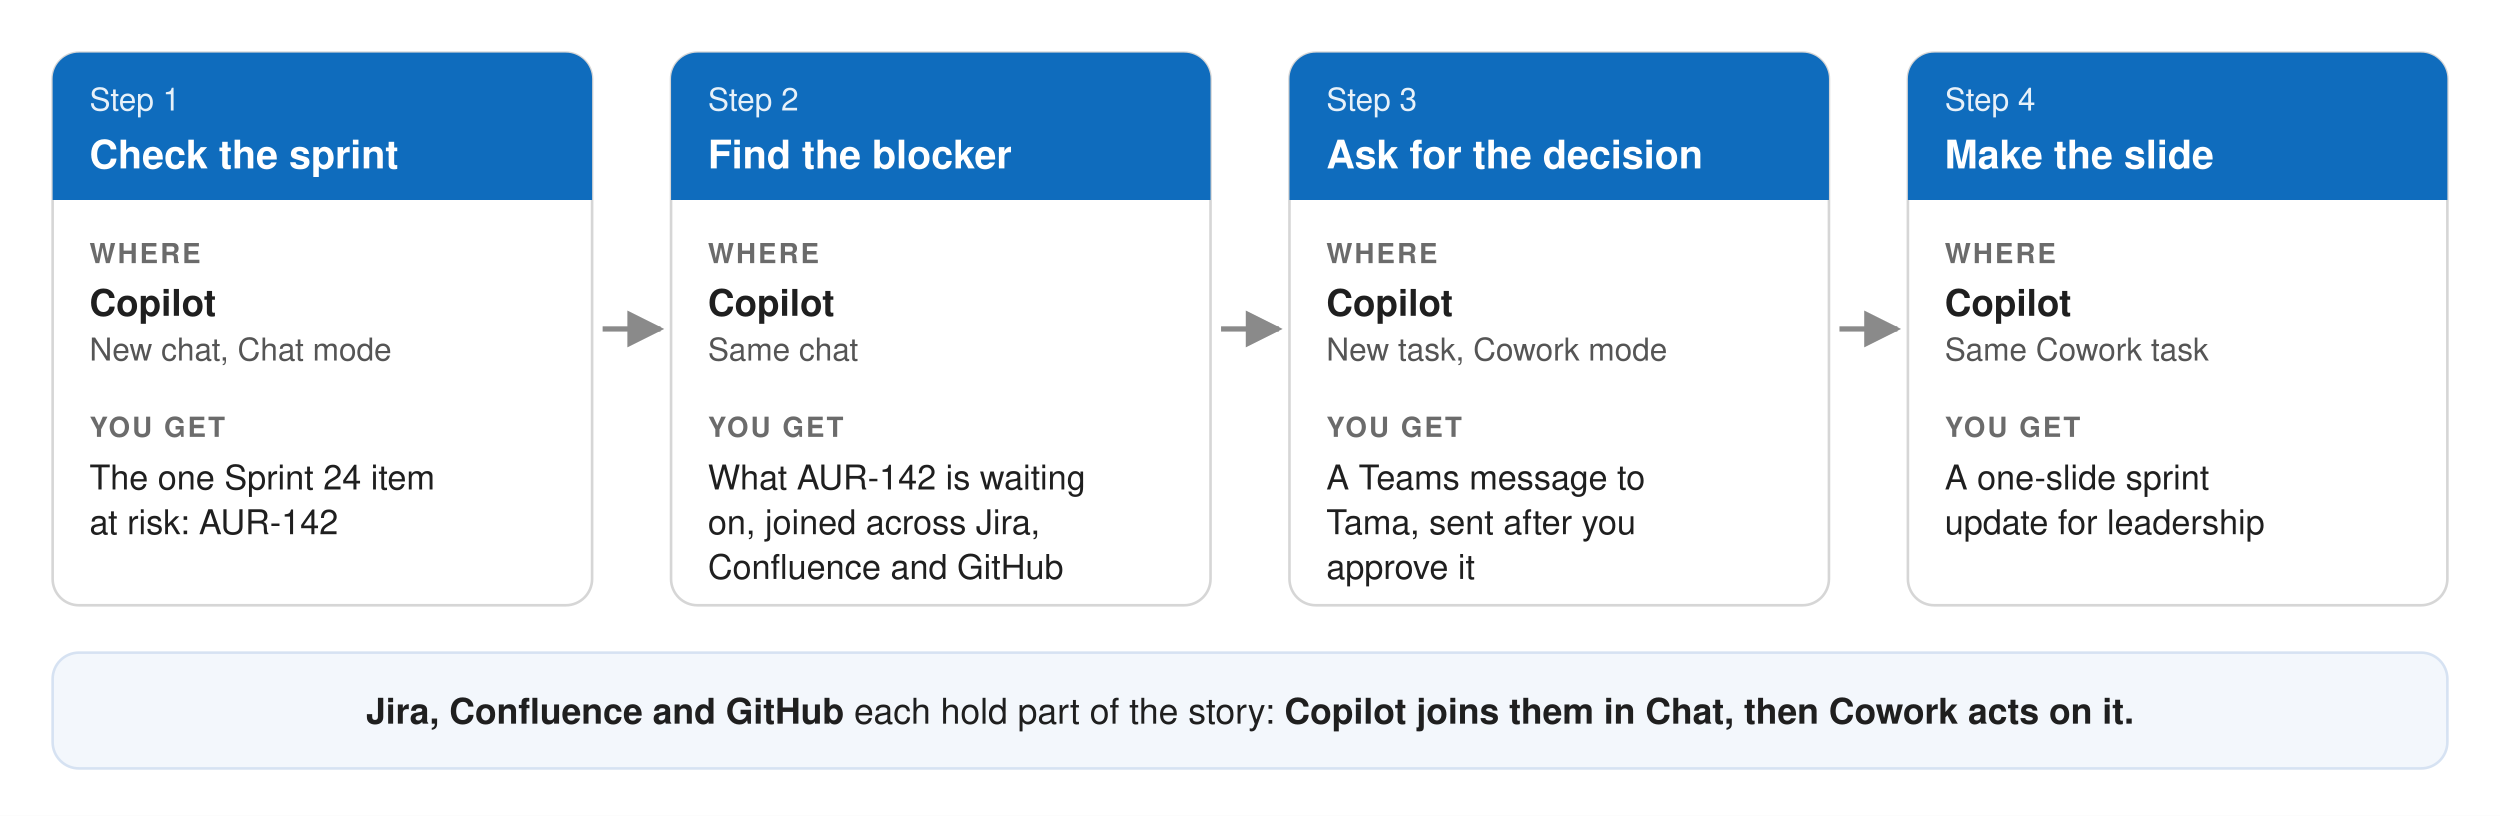
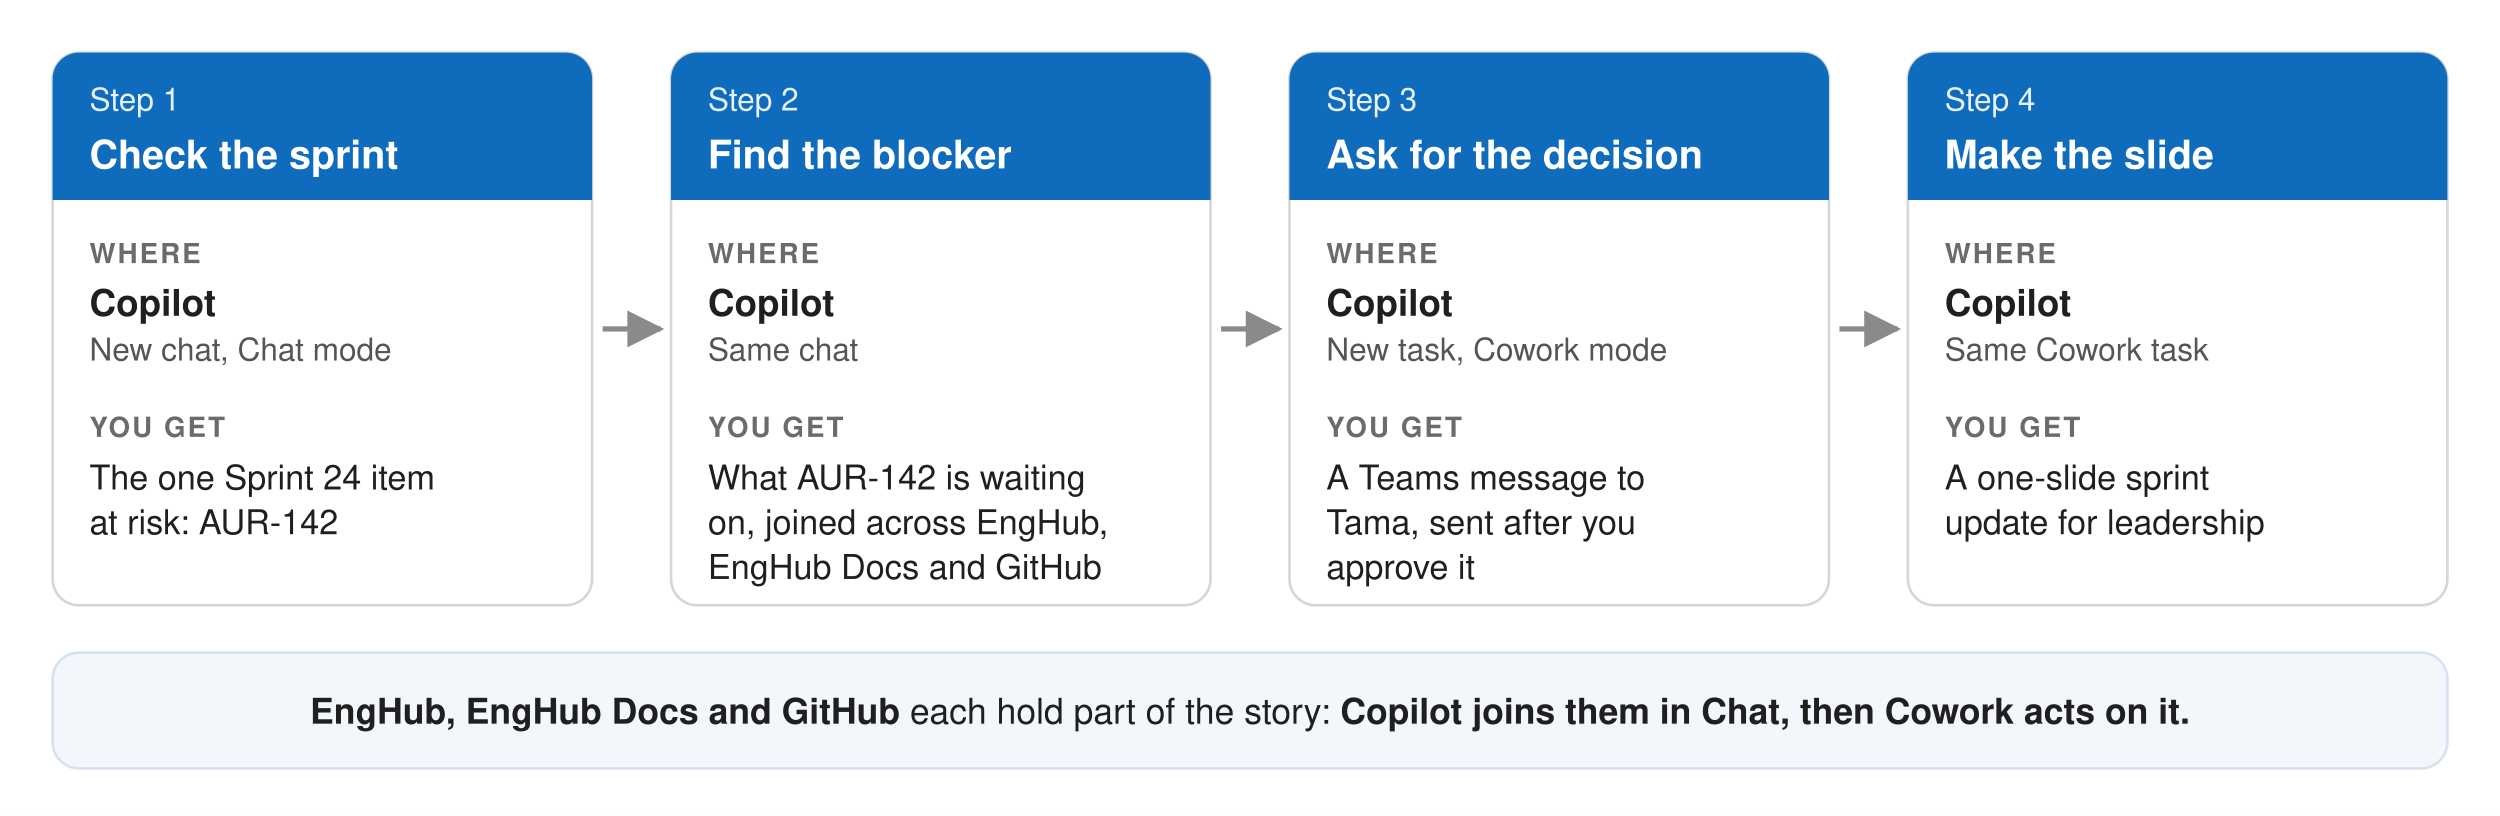
<svg xmlns="http://www.w3.org/2000/svg" viewBox="0 0 950 310" width="950" height="310" font-family="Segoe UI, Helvetica, Arial, sans-serif">
  <defs>
    <marker id="arrow" viewBox="0 0 10 10" refX="9" refY="5" markerWidth="7" markerHeight="7" orient="auto">
      <path d="M0,0 L10,5 L0,10 z" fill="#8A8A8A" />
    </marker>
    <style>
      .label { font-size: 10.5px; font-weight: 700; fill: #6B6B6B; letter-spacing: 0.8px; }
      .where { font-size: 14px; font-weight: 600; fill: #1F1F1F; }
      .hint { font-size: 12px; fill: #555555; }
      .get { font-size: 13px; fill: #1F1F1F; }
      .step { font-size: 12px; fill: #FFFFFF; fill-opacity: 0.9; }
      .title { font-size: 15px; font-weight: 700; fill: #FFFFFF; }
    </style>
  </defs>
  <rect x="0" y="0" width="950" height="310" fill="#FFFFFF" />
  <rect x="20" y="20" width="205" height="210" rx="10" fill="#FFFFFF" stroke="#D6D6D6" />
  <path d="M20,76 V30 a10,10 0 0 1 10,-10 H215 a10,10 0 0 1 10,10 V76 z" fill="#0F6CBD" />
  <text x="34" y="42" class="step">Step 1</text>
  <text x="34" y="64" class="title">Check the sprint</text>
  <text x="34" y="100" class="label">WHERE</text>
  <text x="34" y="120" class="where">Copilot</text>
  <text x="34" y="137" class="hint">New chat, Chat mode</text>
  <text x="34" y="166" class="label">YOU GET</text>
  <text x="34" y="186" class="get">The one Sprint 24 item</text>
  <text x="34" y="203" class="get">at risk: AUR-142</text>
  <line x1="229" y1="125" x2="251" y2="125" stroke="#8A8A8A" stroke-width="2" marker-end="url(#arrow)" />
  <rect x="255" y="20" width="205" height="210" rx="10" fill="#FFFFFF" stroke="#D6D6D6" />
  <path d="M255,76 V30 a10,10 0 0 1 10,-10 H450 a10,10 0 0 1 10,10 V76 z" fill="#0F6CBD" />
  <text x="269" y="42" class="step">Step 2</text>
  <text x="269" y="64" class="title">Find the blocker</text>
  <text x="269" y="100" class="label">WHERE</text>
  <text x="269" y="120" class="where">Copilot</text>
  <text x="269" y="137" class="hint">Same chat</text>
  <text x="269" y="166" class="label">YOU GET</text>
  <text x="269" y="186" class="get">What AUR-142 is waiting</text>
-   <text x="269" y="203" class="get">on, joined across Jira,</text>
-   <text x="269" y="220" class="get">Confluence and GitHub</text>
+   <text x="269" y="203" class="get">on, joined across EngHub,</text>
+   <text x="269" y="220" class="get">EngHub Docs and GitHub</text>
  <line x1="464" y1="125" x2="486" y2="125" stroke="#8A8A8A" stroke-width="2" marker-end="url(#arrow)" />
  <rect x="490" y="20" width="205" height="210" rx="10" fill="#FFFFFF" stroke="#D6D6D6" />
  <path d="M490,76 V30 a10,10 0 0 1 10,-10 H685 a10,10 0 0 1 10,10 V76 z" fill="#0F6CBD" />
  <text x="504" y="42" class="step">Step 3</text>
  <text x="504" y="64" class="title">Ask for the decision</text>
  <text x="504" y="100" class="label">WHERE</text>
  <text x="504" y="120" class="where">Copilot</text>
  <text x="504" y="137" class="hint">New task, Cowork mode</text>
  <text x="504" y="166" class="label">YOU GET</text>
  <text x="504" y="186" class="get">A Teams message to</text>
  <text x="504" y="203" class="get">Tama, sent after you</text>
  <text x="504" y="220" class="get">approve it</text>
  <line x1="699" y1="125" x2="721" y2="125" stroke="#8A8A8A" stroke-width="2" marker-end="url(#arrow)" />
  <rect x="725" y="20" width="205" height="210" rx="10" fill="#FFFFFF" stroke="#D6D6D6" />
  <path d="M725,76 V30 a10,10 0 0 1 10,-10 H920 a10,10 0 0 1 10,10 V76 z" fill="#0F6CBD" />
  <text x="739" y="42" class="step">Step 4</text>
  <text x="739" y="64" class="title">Make the slide</text>
  <text x="739" y="100" class="label">WHERE</text>
  <text x="739" y="120" class="where">Copilot</text>
  <text x="739" y="137" class="hint">Same Cowork task</text>
  <text x="739" y="166" class="label">YOU GET</text>
  <text x="739" y="186" class="get">A one-slide sprint</text>
  <text x="739" y="203" class="get">update for leadership</text>
  <rect x="20" y="248" width="910" height="44" rx="10" fill="#F3F7FC" stroke="#D6E2F2" />
  <text x="475" y="275" text-anchor="middle" font-size="13.5" fill="#1F1F1F">
-     <tspan font-weight="700">Jira, Confluence and GitHub</tspan> each hold part of the story: <tspan font-weight="700">Copilot joins them in Chat, then Cowork acts on it.</tspan>
+     <tspan font-weight="700">EngHub, EngHub Docs and GitHub</tspan> each hold part of the story: <tspan font-weight="700">Copilot joins them in Chat, then Cowork acts on it.</tspan>
  </text>
</svg>
